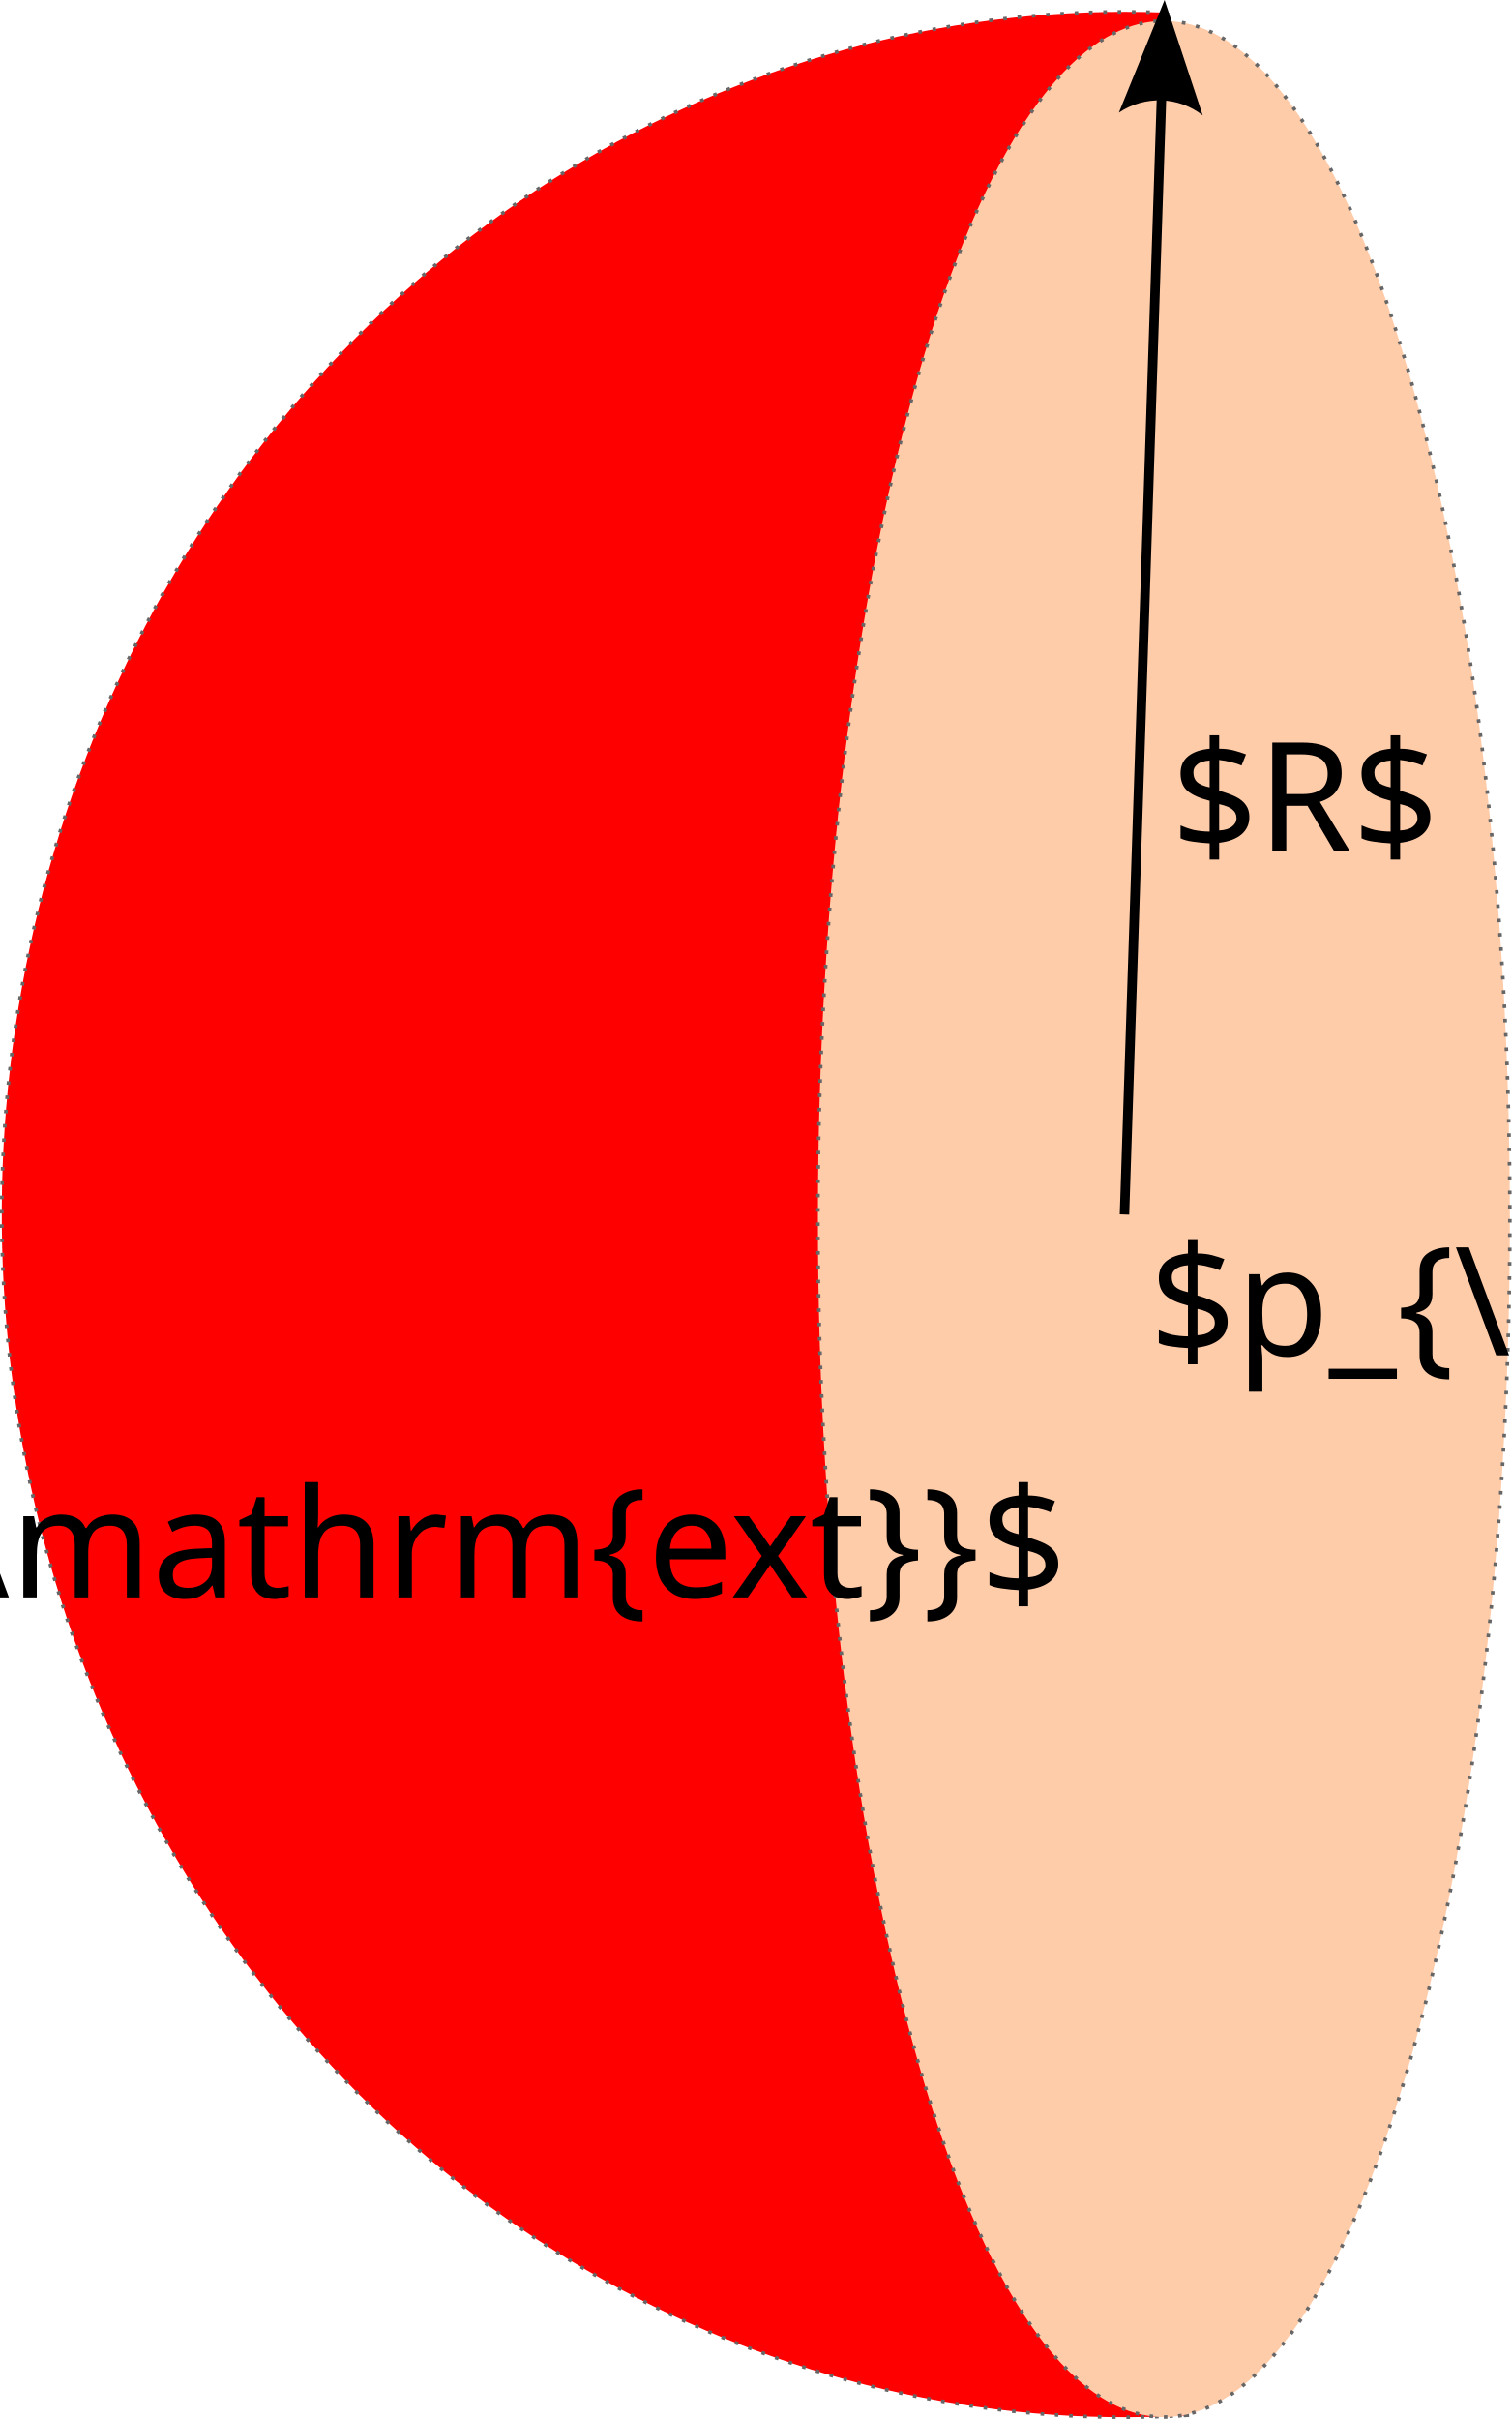
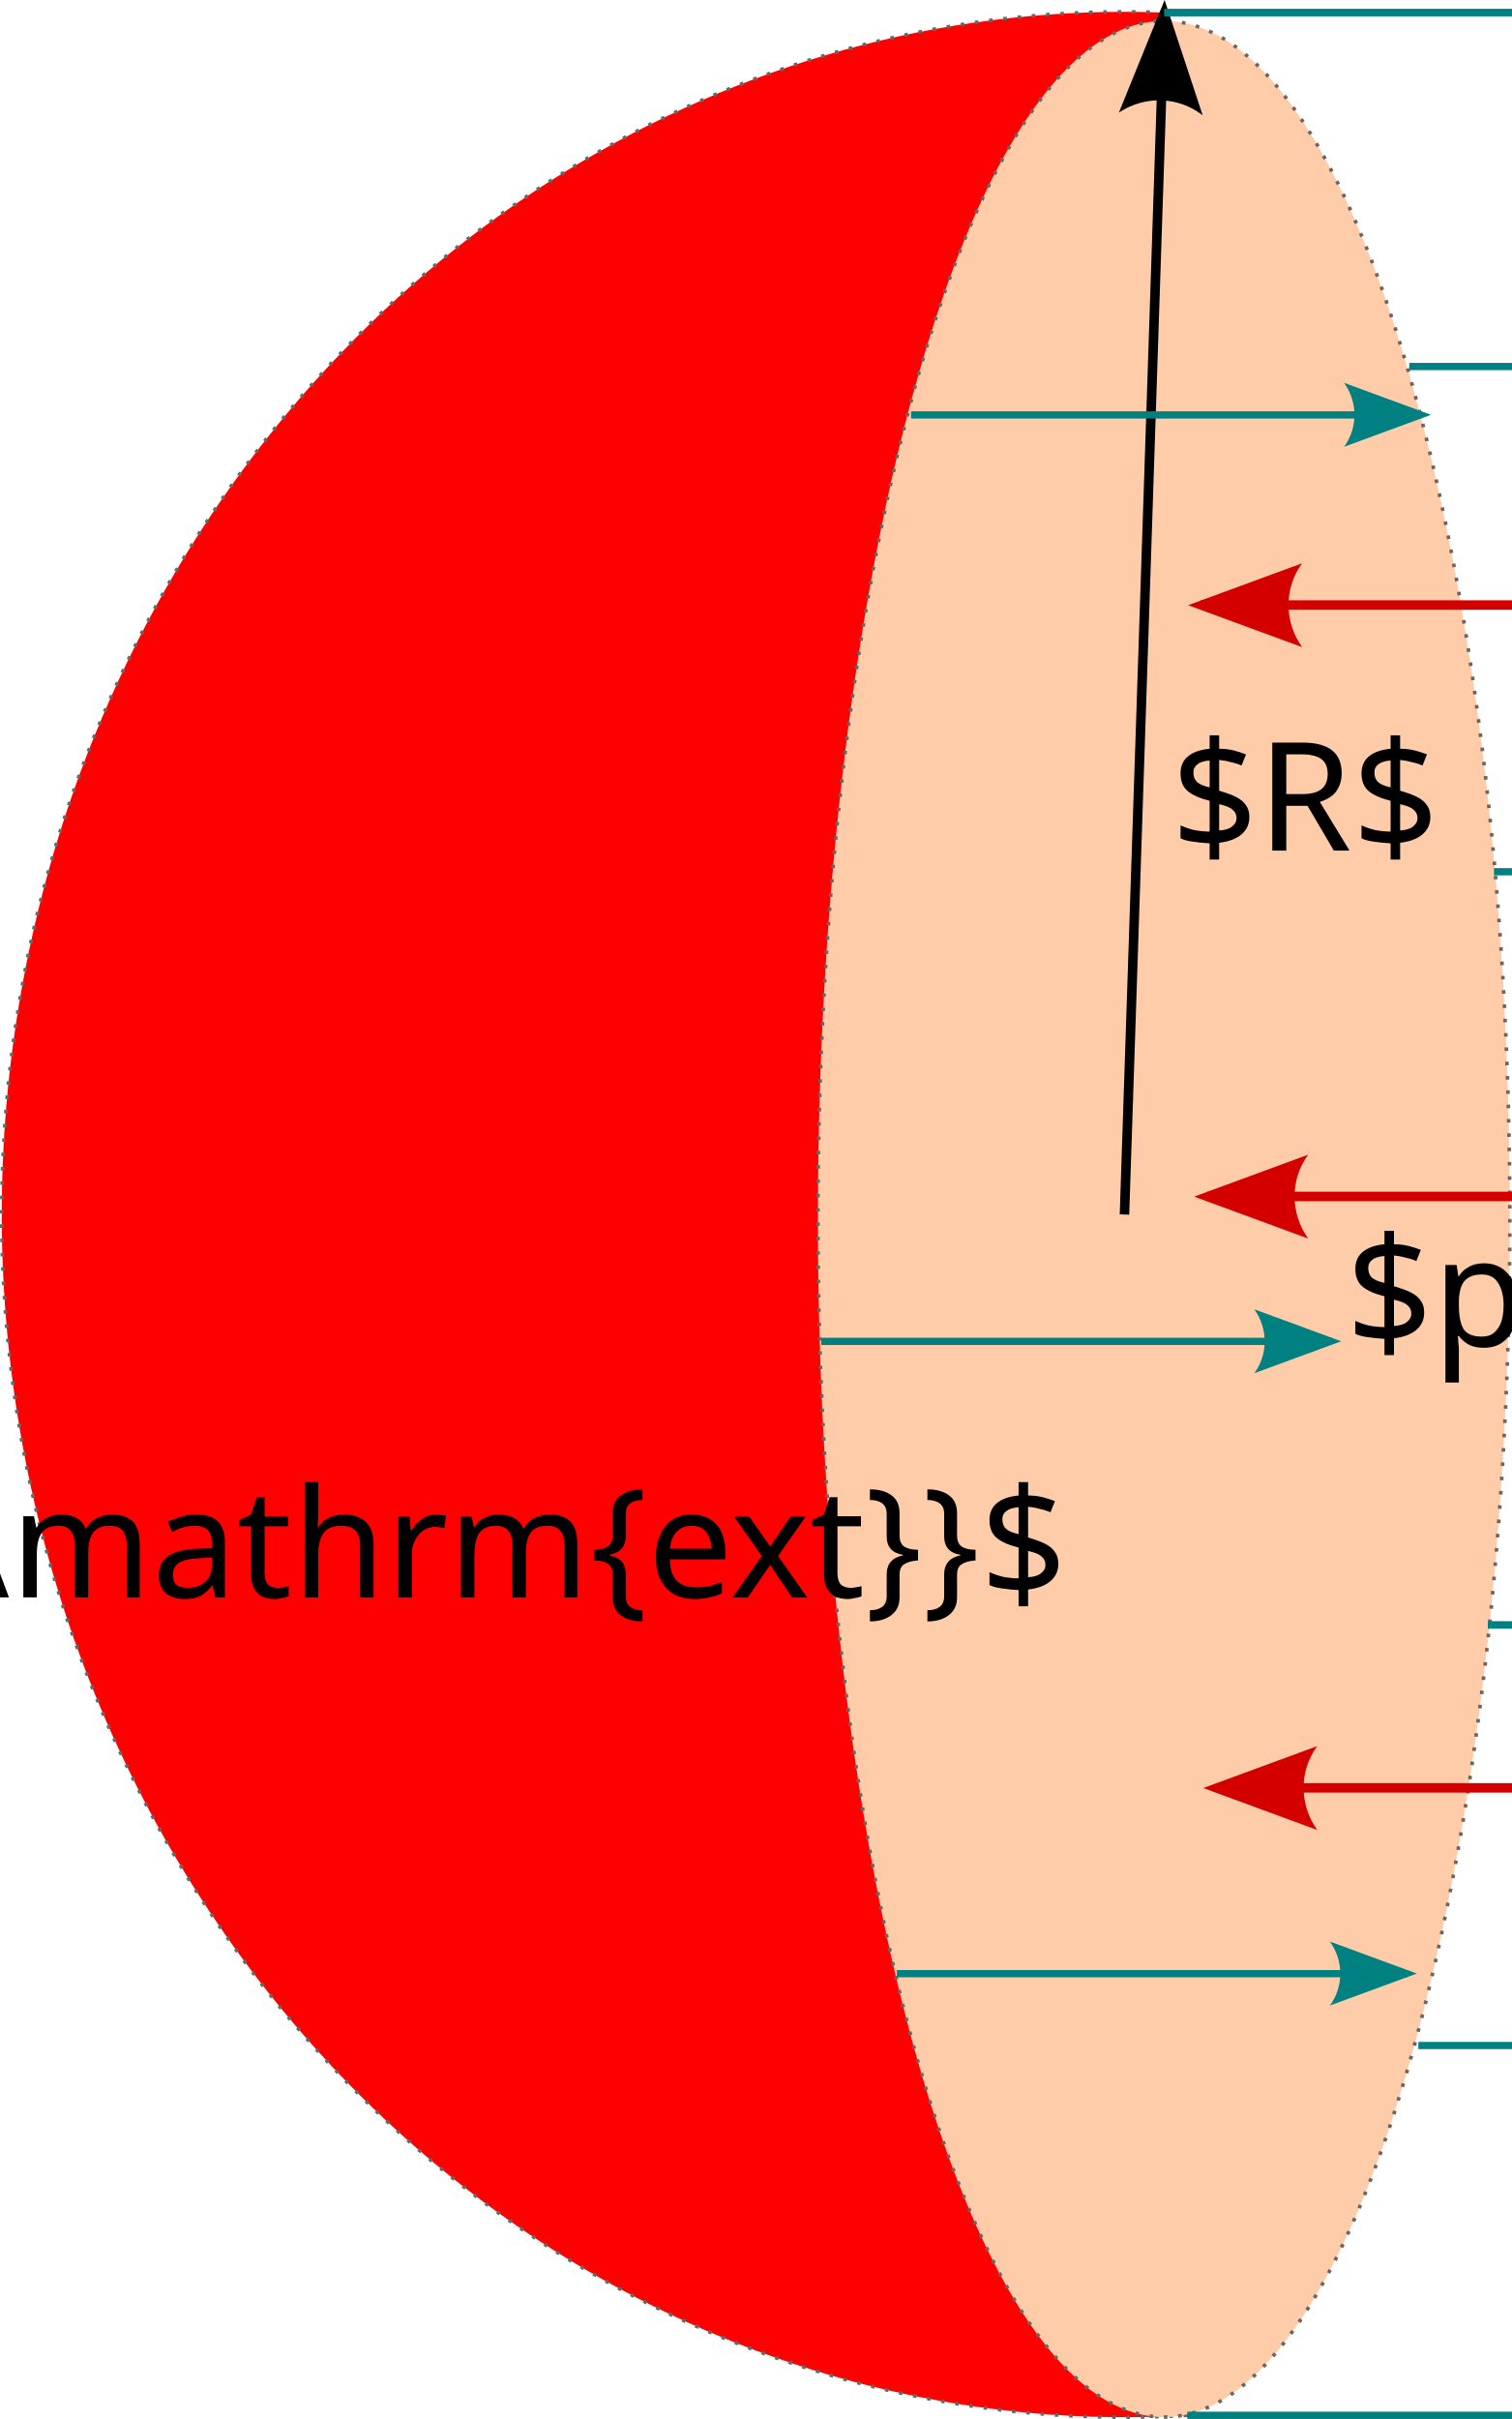
<svg xmlns="http://www.w3.org/2000/svg" width="42.221mm" height="67.545mm" viewBox="0 0 42.221 67.545" version="1.1" id="svg5">
  <defs id="defs2">
+     <marker style="overflow:visible" id="Arrow1Lstart" refX="0.0" refY="0.0" orient="auto">
+       <path transform="scale(0.8) translate(12.5,0)" style="fill-rule:evenodd;fill:context-stroke;stroke:context-stroke;stroke-width:1.0pt" d="M 0.0,0.0 L 5.0,-5.0 L -12.5,0.0 L 5.0,5.0 L 0.0,0.0 z " id="path2358" />
+     </marker>
    <marker style="overflow:visible" id="Arrow2Lend" refX="0" refY="0" orient="auto">
      <path transform="matrix(-1.1,0,0,-1.1,-1.1,0)" d="M 8.719,4.034 -2.207,0.016 8.719,-4.002 c -1.745,2.372 -1.735,5.617 -6e-7,8.035 z" style="fill:context-stroke;fill-rule:evenodd;stroke-width:0.625;stroke-linejoin:round" id="path2379" />
    </marker>
  </defs>
  <g id="layer1" transform="translate(-65.19606,-63.34278)">
    <path style="fill:#ff0000;stroke:#666666;stroke-width:0.1;stroke-dasharray:0.1, 0.3" id="path848" d="M 98.355,130.785 A 31.357,33.582 0 0 1 69.854,114.781 31.357,33.582 0 0 1 69.525,80.318 31.357,33.582 0 0 1 97.715,63.694 L 96.602,97.255 Z" />
    <ellipse style="fill:#ffccaa;stroke:#666666;stroke-width:0.1;stroke-dasharray:0.1, 0.3" id="path846" cx="97.703" cy="97.38" rx="9.663" ry="33.453" />
    <path style="fill:none;stroke:#000000;stroke-width:0.265px;stroke-linecap:butt;stroke-linejoin:miter;stroke-opacity:1;marker-end:url(#Arrow2Lend)" d="m 96.602,97.255 1.113,-33.561" id="path2200" />
    <text xml:space="preserve" style="font-size:4.233px;line-height:1.25;font-family:sans-serif;word-spacing:0px;stroke-width:0.265" x="97.902" y="87.09" id="text4630">
      <tspan id="tspan4628" style="stroke-width:0.265" x="97.902" y="87.09">$R$</tspan>
    </text>
    <text xml:space="preserve" style="font-size:4.233px;line-height:1.25;font-family:sans-serif;word-spacing:0px;stroke-width:0.265" x="55.397" y="107.943" id="text8159">
      <tspan id="tspan8157" style="stroke-width:0.265" x="55.397" y="107.943">$p_{\mathrm{ext}}$</tspan>
    </text>
-     <text xml:space="preserve" style="font-size:4.233px;line-height:1.25;font-family:sans-serif;word-spacing:0px;stroke-width:0.265" x="97.295" y="101.186" id="text8375">
-       <tspan id="tspan8373" style="stroke-width:0.265" x="97.295" y="101.186">$p_{\mathrm{int}}$</tspan>
+     <text xml:space="preserve" style="font-size:4.233px;line-height:1.25;font-family:sans-serif;word-spacing:0px;stroke-width:0.265" x="102.786" y="100.932" id="text8375">
+       <tspan id="tspan8373" style="stroke-width:0.265" x="102.786" y="100.932">$p_{\mathrm{int}}$</tspan>
    </text>
+     <path style="fill:none;stroke:#008080;stroke-width:0.202;stroke-linecap:butt;stroke-linejoin:miter;stroke-miterlimit:4;stroke-dasharray:none;stroke-opacity:1;marker-end:url(#Arrow2Lend)" d="M 97.715,63.694 H 111.968" id="path19523" />
+     <text xml:space="preserve" style="font-size:4.233px;line-height:1.25;font-family:sans-serif;word-spacing:0px;stroke-width:0.265" x="111.233" y="94.259" id="text21067">
+       <tspan id="tspan21065" style="stroke-width:0.265" x="111.233" y="94.259" />
+     </text>
+     <path style="fill:none;stroke:#d40000;stroke-width:0.265;stroke-linecap:butt;stroke-linejoin:miter;stroke-miterlimit:4;stroke-dasharray:none;stroke-opacity:1;marker-end:url(#Arrow2Lend)" d="M 123.312,96.751 H 98.9" id="path22117" />
+     <path style="fill:none;stroke:#d40000;stroke-width:0.265;stroke-linecap:butt;stroke-linejoin:miter;stroke-miterlimit:4;stroke-dasharray:none;stroke-opacity:1;marker-end:url(#Arrow2Lend)" d="M 123.143,80.237 H 98.731" id="path22119" />
+     <path style="fill:none;stroke:#d40000;stroke-width:0.265;stroke-linecap:butt;stroke-linejoin:miter;stroke-miterlimit:4;stroke-dasharray:none;stroke-opacity:1;marker-end:url(#Arrow2Lend)" d="M 123.566,113.265 H 99.153" id="path22121" />
+     <path style="fill:none;stroke:#008080;stroke-width:0.202;stroke-linecap:butt;stroke-linejoin:miter;stroke-miterlimit:4;stroke-dasharray:none;stroke-opacity:1;marker-end:url(#Arrow2Lend)" d="M 97.715,63.694 H 111.968" id="path22301" />
+     <path style="fill:none;stroke:#008080;stroke-width:0.202;stroke-linecap:butt;stroke-linejoin:miter;stroke-miterlimit:4;stroke-dasharray:none;stroke-opacity:1;marker-end:url(#Arrow2Lend)" d="m 106.753,108.717 h 14.253" id="path22303" />
+     <path style="fill:none;stroke:#008080;stroke-width:0.202;stroke-linecap:butt;stroke-linejoin:miter;stroke-miterlimit:4;stroke-dasharray:none;stroke-opacity:1;marker-end:url(#Arrow2Lend)" d="m 106.922,87.684 h 14.253" id="path22305" />
+     <path style="fill:none;stroke:#008080;stroke-width:0.202;stroke-linecap:butt;stroke-linejoin:miter;stroke-miterlimit:4;stroke-dasharray:none;stroke-opacity:1;marker-end:url(#Arrow2Lend)" d="m 104.557,73.577 h 14.253" id="path22307" />
+     <path style="fill:none;stroke:#008080;stroke-width:0.202;stroke-linecap:butt;stroke-linejoin:miter;stroke-miterlimit:4;stroke-dasharray:none;stroke-opacity:1;marker-end:url(#Arrow2Lend)" d="m 106.753,108.717 h 14.253" id="path22309" />
+     <path style="fill:none;stroke:#008080;stroke-width:0.202;stroke-linecap:butt;stroke-linejoin:miter;stroke-miterlimit:4;stroke-dasharray:none;stroke-opacity:1;marker-end:url(#Arrow2Lend)" d="M 98.355,130.785 H 112.608" id="path22311" />
+     <path style="fill:none;stroke:#008080;stroke-width:0.202;stroke-linecap:butt;stroke-linejoin:miter;stroke-miterlimit:4;stroke-dasharray:none;stroke-opacity:1;marker-end:url(#Arrow2Lend)" d="m 104.81,120.459 h 14.253" id="path22313" />
+     <path style="fill:none;stroke:#008080;stroke-width:0.202;stroke-linecap:butt;stroke-linejoin:miter;stroke-miterlimit:4;stroke-dasharray:none;stroke-opacity:1;marker-end:url(#Arrow2Lend)" d="M 88.134,100.798 H 102.387" id="path22317" />
+     <path style="fill:none;stroke:#008080;stroke-width:0.202;stroke-linecap:butt;stroke-linejoin:miter;stroke-miterlimit:4;stroke-dasharray:none;stroke-opacity:1;marker-end:url(#Arrow2Lend)" d="M 90.245,118.453 H 104.499" id="path22319" />
+     <path style="fill:none;stroke:#008080;stroke-width:0.202;stroke-linecap:butt;stroke-linejoin:miter;stroke-miterlimit:4;stroke-dasharray:none;stroke-opacity:1;marker-end:url(#Arrow2Lend)" d="M 90.642,74.929 H 104.895" id="path22323" />
  </g>
</svg>
